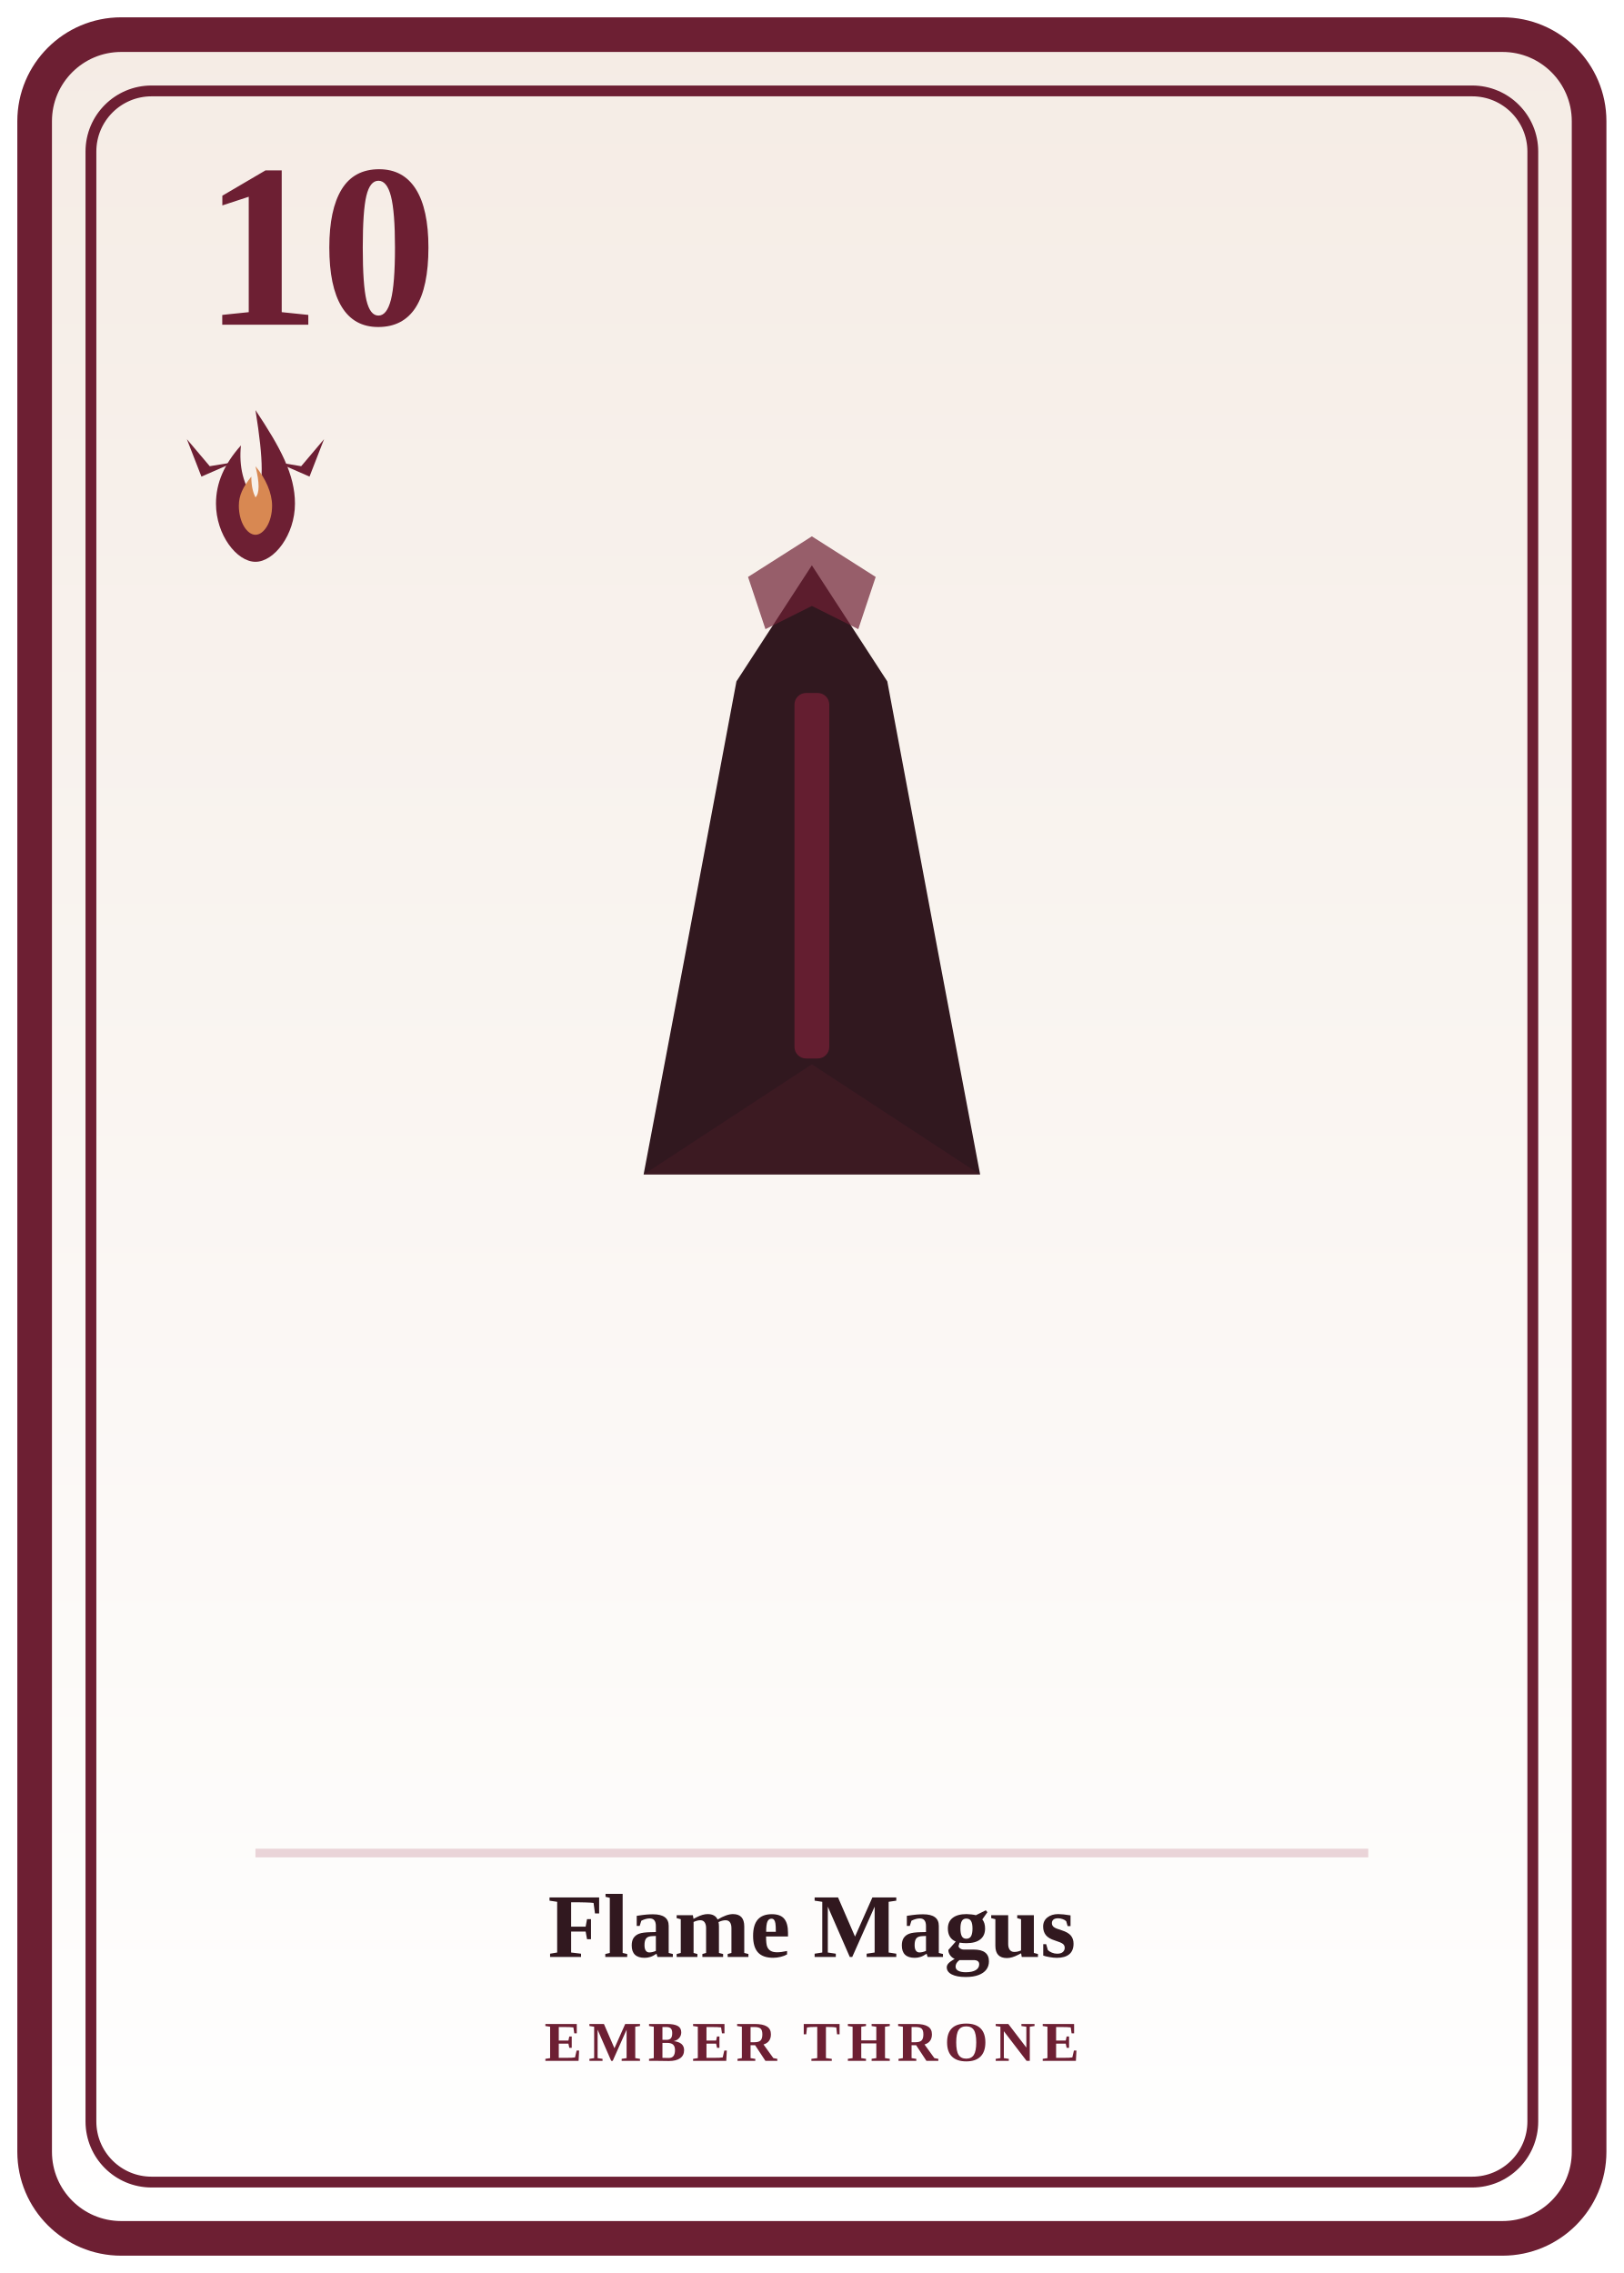
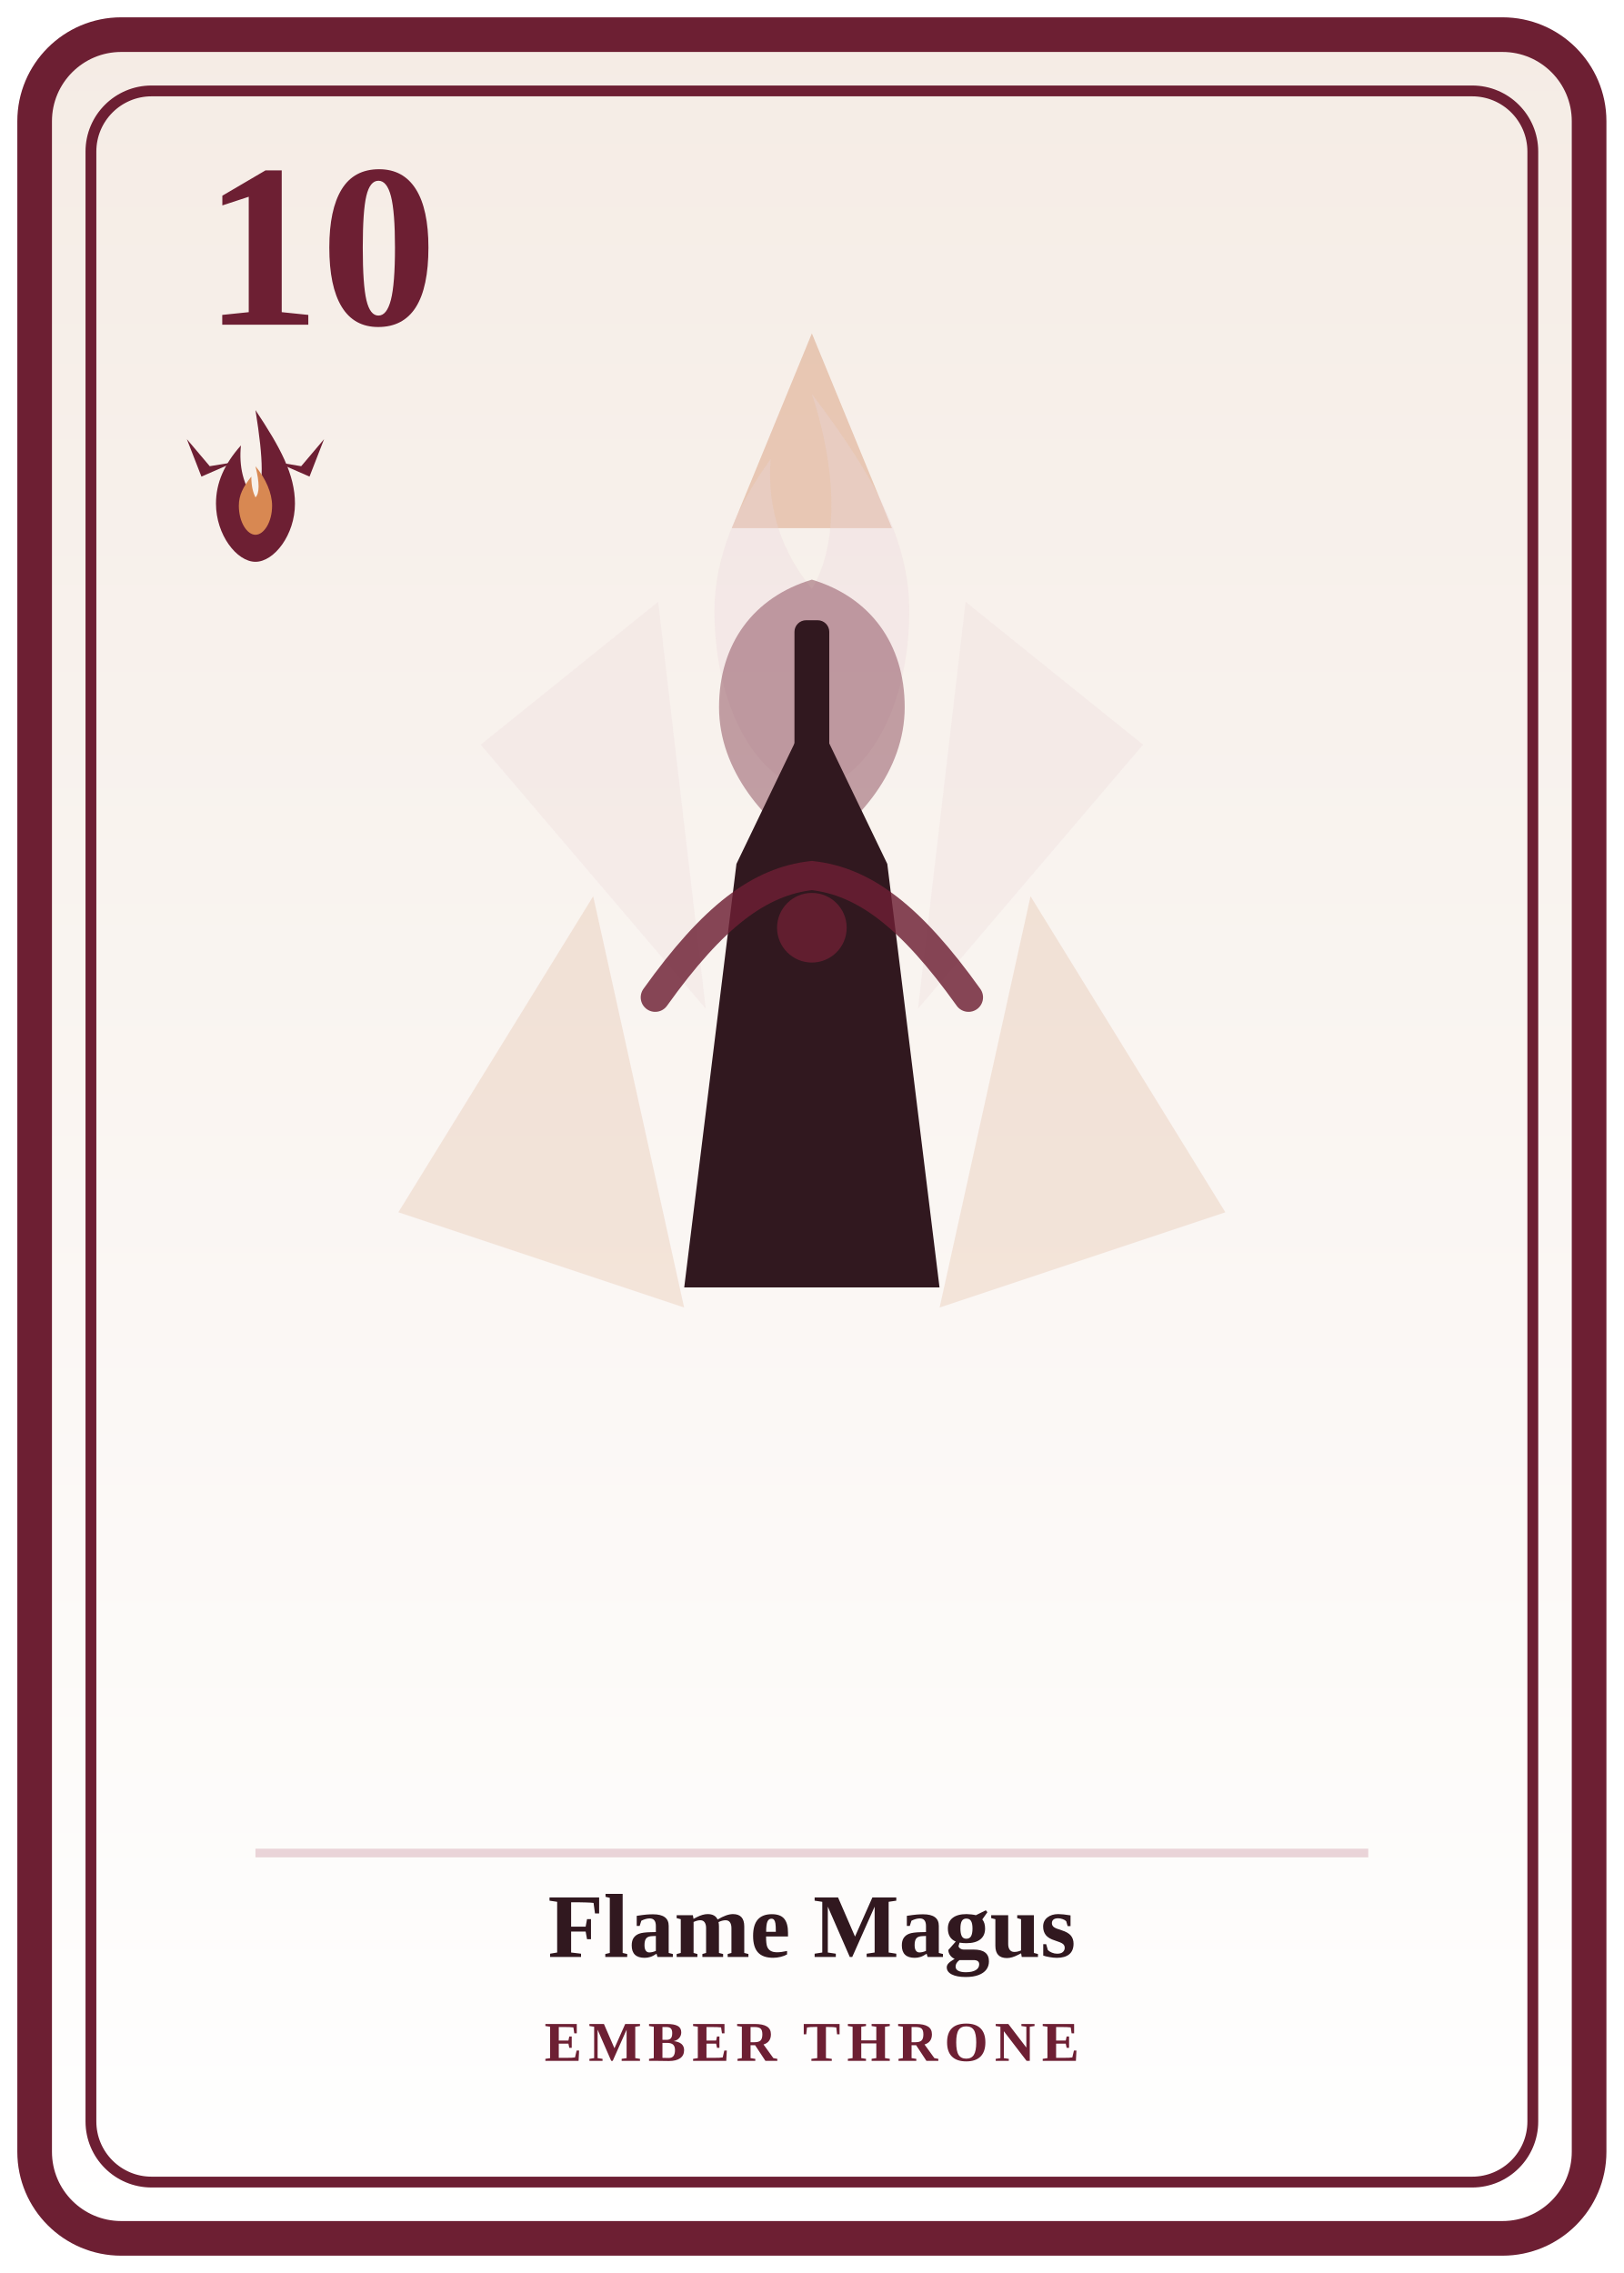
<svg xmlns="http://www.w3.org/2000/svg" viewBox="0 0 750 1050" role="img" aria-labelledby="title desc">
  <defs>
    <linearGradient id="bg-ember_throne_10" x1="0" x2="0" y1="0" y2="1">
      <stop offset="0%" stop-color="#f5ece5" />
      <stop offset="100%" stop-color="#ffffff" />
    </linearGradient>
  </defs>
  <rect x="16" y="16" width="718" height="1018" rx="40" fill="url(#bg-ember_throne_10)" stroke="#6D1F33" stroke-width="16" />
  <rect x="42" y="42" width="666" height="966" rx="28" fill="none" stroke="#6D1F33" stroke-width="5" />
  <g transform="translate(94,150)">
    <text x="0" y="0" font-size="108" font-weight="700" fill="#6D1F33">10</text>
    <g transform="translate(24,74)">
      <g transform="translate(0,0) scale(0.48)">
        <path d="M-44 -18 L-66 -44 L-52 -8 L-20 -22 Z" fill="#6D1F33" />
        <path d="M44 -18 L66 -44 L52 -8 L20 -22 Z" fill="#6D1F33" />
        <path d="M0 -72 C24 -36 38 -10 38 18 C38 48 18 74 0 74 C-18 74 -38 48 -38 18 C-38 -2 -30 -20 -14 -38 C-16 -18 -12 0 0 16 C8 0 8 -22 0 -72 Z" fill="#6D1F33" />
        <path d="M0 -18 C10 -6 16 8 16 20 C16 36 8 48 0 48 C-8 48 -16 36 -16 20 C-16 10 -12 2 -4 -8 C-4 2 -2 8 0 12 C4 8 4 -2 0 -18 Z" fill="#d88852" />
      </g>
    </g>
  </g>
-   <g transform="translate(375,430) scale(1.34)">
-     <path d="M0 -126 L26 -86 L44 10 L58 84 L-58 84 L-44 10 L-26 -86 Z" fill="#31181f" />
-     <path d="M0 -136 L22 -122 L16 -104 L0 -112 L-16 -104 L-22 -122 Z" fill="#6D1F33" opacity="0.7" />
-     <rect x="-6" y="-82" width="12" height="126" rx="4" fill="#6D1F33" opacity="0.85" />
-     <path d="M-58 84 L0 46 L58 84" fill="#6D1F33" opacity="0.18" />
+   <g opacity="0.94">
+     <path d="M184 560 L274 414 L316 604 Z" fill="#d69a78" opacity="0.22" />
+     <path d="M566 560 L476 414 L434 604 Z" fill="#d69a78" opacity="0.22" />
+     <path d="M222 344 L304 278 L326 466 Z" fill="#ead4d8" opacity="0.28" />
+     <path d="M528 344 L446 278 L424 466 Z" fill="#ead4d8" opacity="0.28" />
+     <path d="M338 244 L375 154 L412 244" fill="#d69a78" opacity="0.5" />
+     <path d="M375 182 C404 220 420 250 420 282 C420 332 396 364 375 364 C354 364 330 332 330 282 C330 258 340 234 356 212 C354 236 362 256 375 272 C386 254 388 222 375 182 Z" fill="#ead4d8" opacity="0.32" />
+   </g>
+   <g transform="translate(375,450) scale(1.34)">
+     <path d="M0 -136 C20 -130 32 -114 32 -92 C32 -70 16 -52 0 -42 C-16 -52 -32 -70 -32 -92 C-32 -114 -20 -130 0 -136 Z" fill="#6D1F33" opacity="0.4" />
+     <path d="M0 -92 L26 -38 L44 108 L-44 108 L-26 -38 Z" fill="#31181f" />
+     <rect x="-6" y="-122" width="12" height="178" rx="4" fill="#31181f" />
+     <path d="M-54 8 C-34 -20 -18 -32 0 -34 C18 -32 34 -20 54 8" fill="none" stroke="#6D1F33" stroke-width="10" stroke-linecap="round" opacity="0.82" />
+     <circle cx="0" cy="-16" r="12" fill="#6D1F33" opacity="0.8" />
  </g>
  <line x1="118" y1="856" x2="632" y2="856" stroke="#ead4d8" stroke-width="4" />
  <text x="375" y="904" text-anchor="middle" font-size="42" font-weight="700" fill="#31181f">Flame Magus</text>
  <text x="375" y="952" text-anchor="middle" font-size="26" font-weight="700" fill="#6D1F33" letter-spacing="3">EMBER THRONE</text>
</svg>
